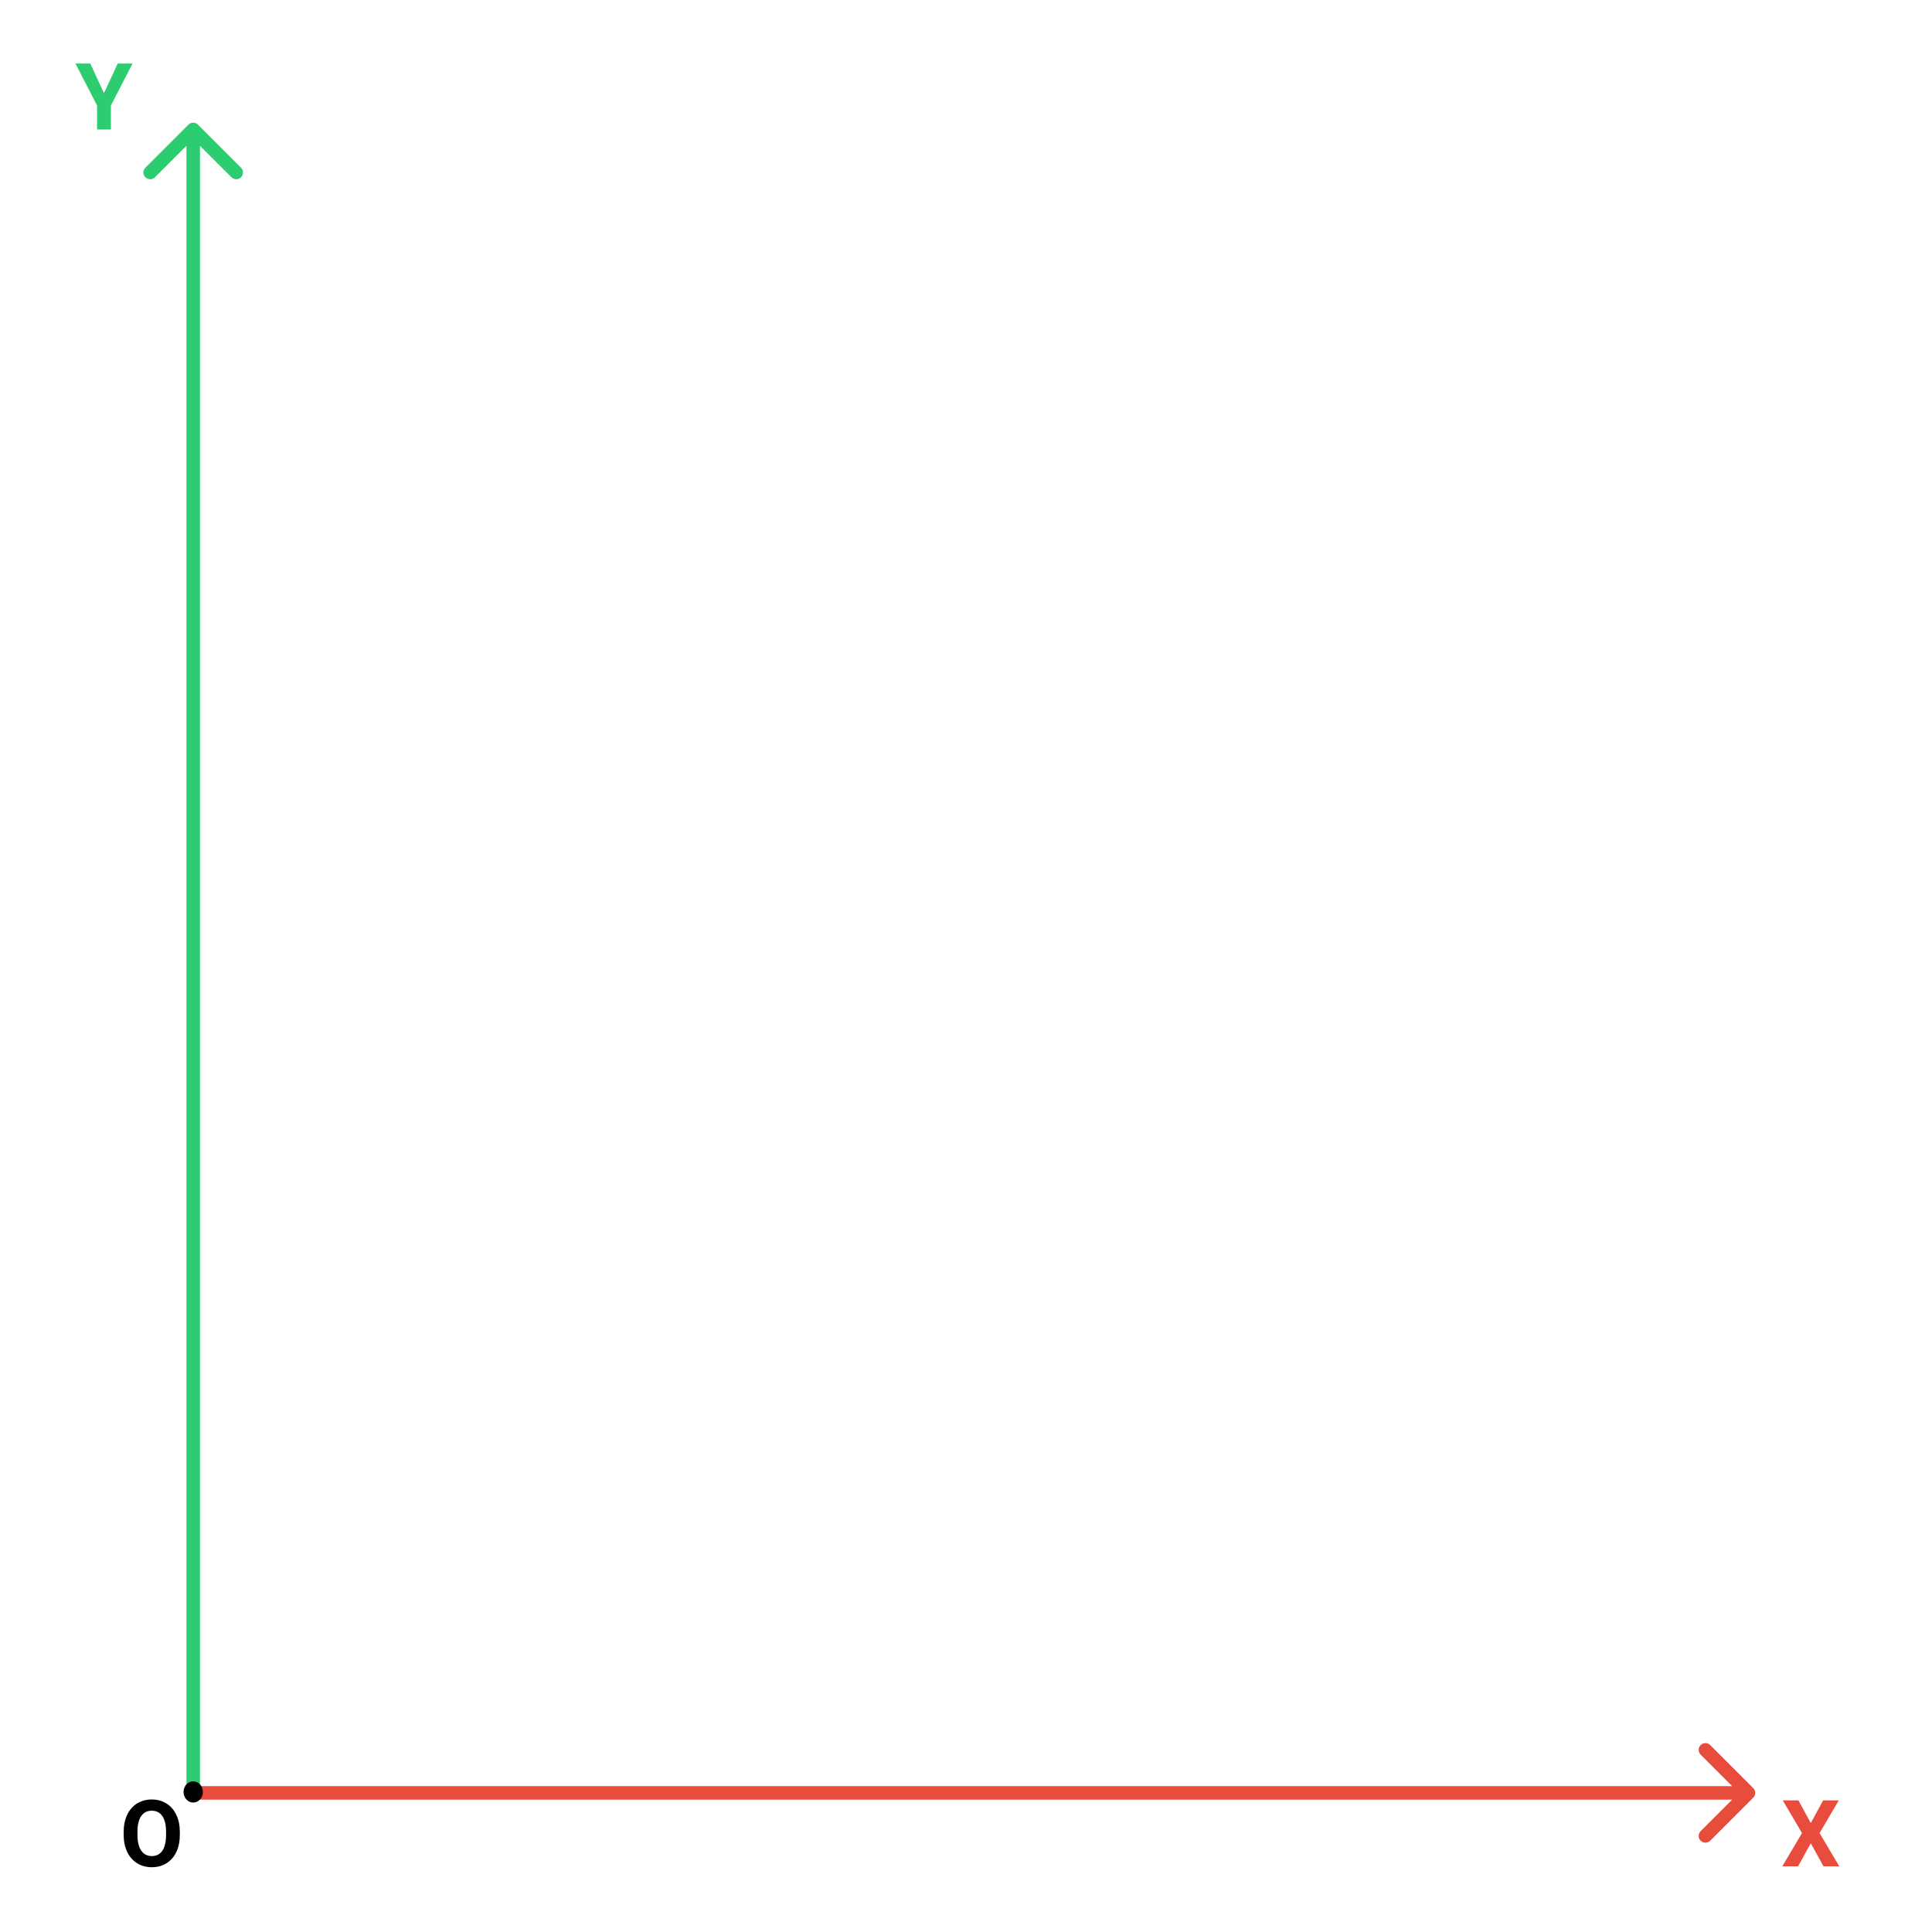
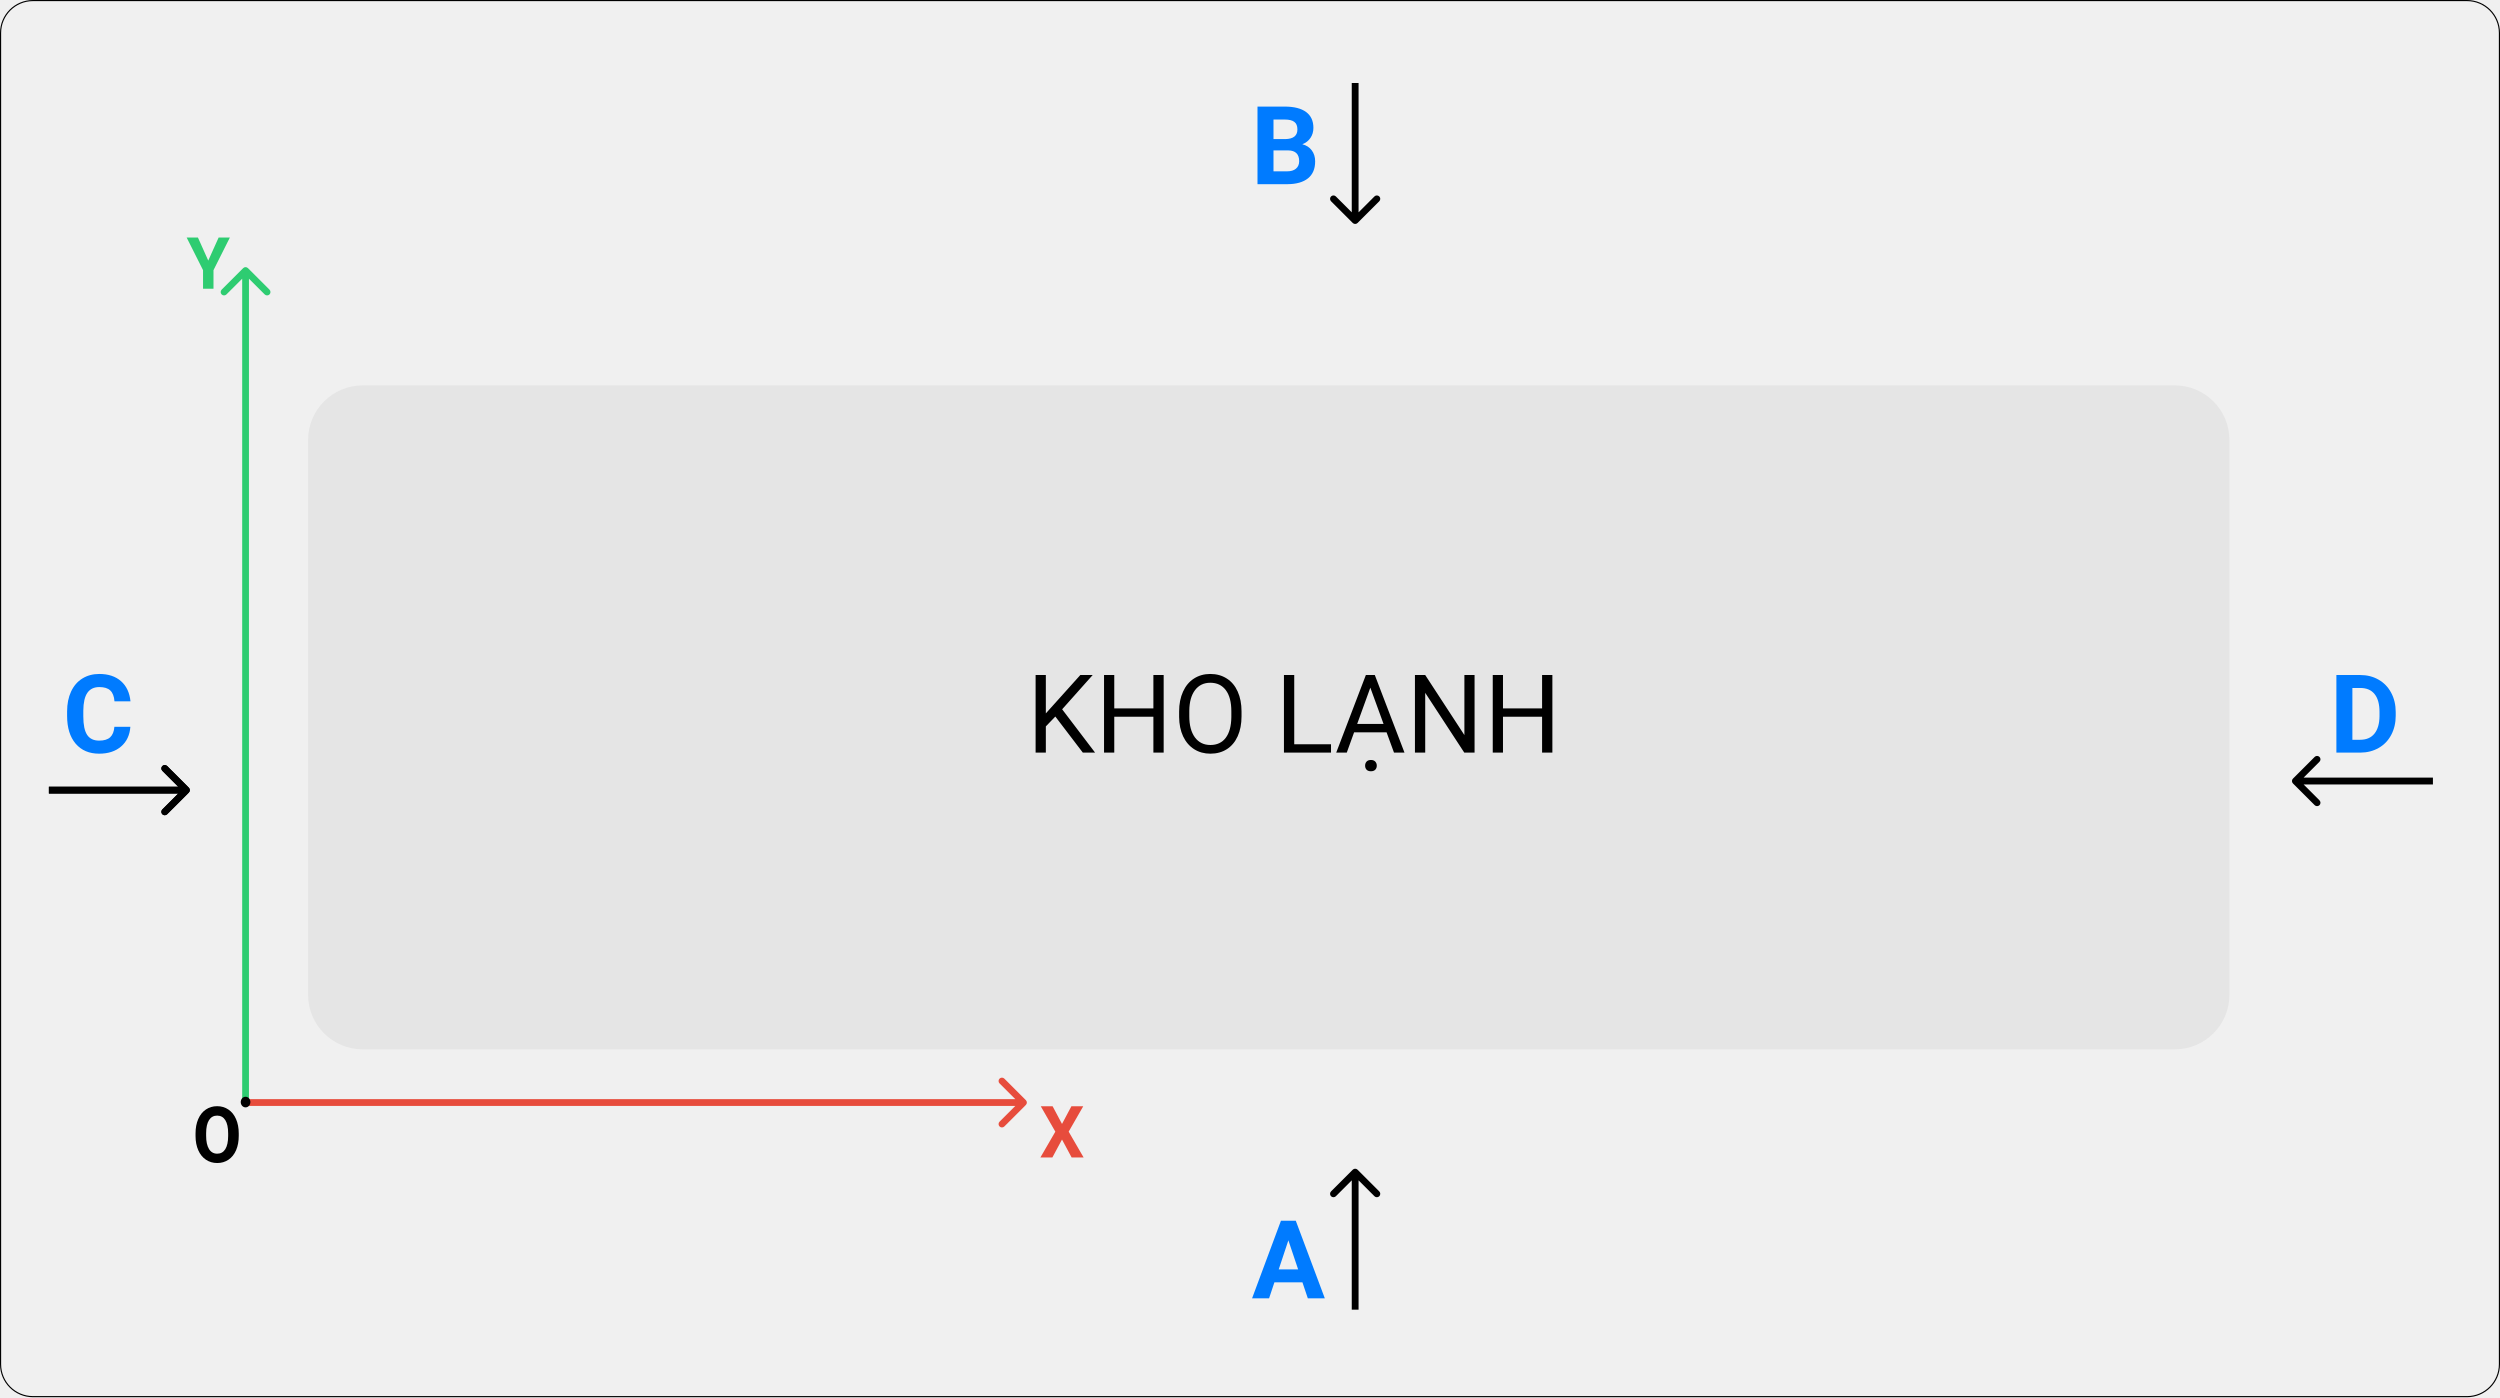
- <svg xmlns="http://www.w3.org/2000/svg" width="1000" height="1000" viewBox="0 0 1000 1000" fill="none">
-   <rect width="1000" height="1000" fill="white" />
-   <path d="M907.475 930.475C908.842 929.108 908.842 926.892 907.475 925.525L885.201 903.251C883.834 901.884 881.618 901.884 880.251 903.251C878.884 904.618 878.884 906.834 880.251 908.201L900.05 928L880.251 947.799C878.884 949.166 878.884 951.382 880.251 952.749C881.618 954.116 883.834 954.116 885.201 952.749L907.475 930.475ZM98 931.5H905V924.5H98V931.5Z" fill="#E74C3C" />
-   <path d="M102.475 64.525C101.108 63.158 98.892 63.158 97.525 64.525L75.251 86.799C73.884 88.166 73.884 90.382 75.251 91.749C76.618 93.115 78.834 93.115 80.201 91.749L100 71.95L119.799 91.749C121.166 93.115 123.382 93.115 124.749 91.749C126.116 90.382 126.116 88.166 124.749 86.799L102.475 64.525ZM103.5 931L103.5 67H96.5L96.5 931H103.5Z" fill="#2ECC71" />
-   <ellipse cx="100" cy="927.5" rx="5" ry="5.5" fill="black" />
-   <path d="M93.078 949.711C93.078 953.07 92.484 956.016 91.297 958.547C90.109 961.078 88.406 963.031 86.188 964.406C83.984 965.781 81.453 966.469 78.594 966.469C75.766 966.469 73.242 965.789 71.023 964.43C68.805 963.07 67.086 961.133 65.867 958.617C64.648 956.086 64.031 953.18 64.016 949.898V948.211C64.016 944.852 64.617 941.898 65.82 939.352C67.039 936.789 68.75 934.828 70.953 933.469C73.172 932.094 75.703 931.406 78.547 931.406C81.391 931.406 83.914 932.094 86.117 933.469C88.336 934.828 90.047 936.789 91.25 939.352C92.469 941.898 93.078 944.844 93.078 948.188V949.711ZM85.953 948.164C85.953 944.586 85.312 941.867 84.031 940.008C82.75 938.148 80.922 937.219 78.547 937.219C76.188 937.219 74.367 938.141 73.086 939.984C71.805 941.812 71.156 944.5 71.141 948.047V949.711C71.141 953.195 71.781 955.898 73.062 957.82C74.344 959.742 76.188 960.703 78.594 960.703C80.953 960.703 82.766 959.781 84.031 957.938C85.297 956.078 85.938 953.375 85.953 949.828V948.164Z" fill="black" />
-   <path d="M53.812 48.25L60.914 32.875H68.602L57.398 54.625V67H50.25V54.625L39.047 32.875H46.758L53.812 48.25Z" fill="#2ECC71" />
-   <path d="M937.258 943.641L943.656 931.875H951.742L941.805 948.797L952 966H943.82L937.258 954.047L930.695 966H922.516L932.711 948.797L922.773 931.875H930.859L937.258 943.641Z" fill="#E74C3C" />
+ <svg xmlns="http://www.w3.org/2000/svg" width="2199" height="1229" viewBox="0 0 2199 1229" fill="none">
+   <path d="M902.354 971.904C903.516 970.742 903.516 968.858 902.354 967.696L883.421 948.763C882.259 947.601 880.375 947.601 879.213 948.763C878.051 949.925 878.051 951.809 879.213 952.971L896.042 969.8L879.213 986.629C878.051 987.791 878.051 989.675 879.213 990.837C880.375 991.998 882.259 991.998 883.421 990.837L902.354 971.904ZM214.3 972.775H900.25V966.825H214.3V972.775Z" fill="#E74C3C" />
+   <path d="M218.104 235.846C216.942 234.685 215.058 234.685 213.896 235.846L194.964 254.779C193.802 255.941 193.802 257.825 194.964 258.986C196.125 260.148 198.009 260.148 199.171 258.986L216 242.157L232.829 258.986C233.991 260.148 235.875 260.148 237.037 258.986C238.199 257.825 238.199 255.941 237.037 254.779L218.104 235.846ZM218.975 972.35V237.95H213.025V972.35H218.975Z" fill="#2ECC71" />
+   <path d="M216 974.05C218.347 974.05 220.25 971.957 220.25 969.375C220.25 966.793 218.347 964.7 216 964.7C213.653 964.7 211.75 966.793 211.75 969.375C211.75 971.957 213.653 974.05 216 974.05Z" fill="black" />
+   <path d="M210 999.103C210 1003.89 209.224 1008.09 207.671 1011.7C206.118 1015.31 203.891 1018.1 200.99 1020.06C198.11 1022.02 194.8 1023 191.061 1023C187.363 1023 184.064 1022.03 181.163 1020.09C178.262 1018.15 176.015 1015.39 174.421 1011.8C172.827 1008.19 172.02 1004.05 172 999.37V996.964C172 992.174 172.787 987.962 174.36 984.331C175.953 980.676 178.19 977.88 181.071 975.942C183.972 973.981 187.282 973 191 973C194.718 973 198.018 973.981 200.898 975.942C203.799 977.88 206.037 980.676 207.61 984.331C209.203 987.962 210 992.163 210 996.931V999.103ZM200.684 996.897C200.684 991.795 199.846 987.917 198.171 985.266C196.496 982.614 194.105 981.289 191 981.289C187.915 981.289 185.535 982.604 183.86 985.232C182.184 987.839 181.337 991.672 181.316 996.73V999.103C181.316 1004.07 182.154 1007.93 183.829 1010.67C185.504 1013.41 187.915 1014.78 191.061 1014.78C194.146 1014.78 196.516 1013.46 198.171 1010.83C199.826 1008.18 200.663 1004.33 200.684 999.27V996.897Z" fill="black" />
+   <path d="M183.175 229.218L192.306 208.944H202.19L187.785 237.625V253.944H178.594V237.625L164.19 208.944H174.104L183.175 229.218Z" fill="#2ECC71" />
+   <path d="M934.139 988.609L942.385 973.094H952.806L939.999 995.408L953.139 1018.09H942.596L934.139 1002.33L925.68 1018.09H915.139L928.278 995.408L915.47 973.094H925.891L934.139 988.609Z" fill="#E74C3C" />
+   <path d="M1961 387C1961 360.49 1939.51 339 1913 339H319C292.49 339 271 360.49 271 387V875C271 901.51 292.49 923 319 923H1913C1939.51 923 1961 901.51 1961 875V387Z" fill="#E5E5E5" />
+   <path d="M928.266 630.266L919.922 638.938V662H910.922V593.75H919.922V627.5L950.25 593.75H961.125L934.266 623.891L963.234 662H952.453L928.266 630.266ZM1023.56 662H1014.52V630.453H980.109V662H971.109V593.75H980.109V623.094H1014.52V593.75H1023.56V662ZM1092.05 630.078C1092.05 636.766 1090.92 642.609 1088.67 647.609C1086.42 652.578 1083.23 656.375 1079.11 659C1074.98 661.625 1070.17 662.938 1064.67 662.938C1059.3 662.938 1054.53 661.625 1050.38 659C1046.22 656.344 1042.98 652.578 1040.67 647.703C1038.39 642.797 1037.22 637.125 1037.16 630.688V625.766C1037.16 619.203 1038.3 613.406 1040.58 608.375C1042.86 603.344 1046.08 599.5 1050.23 596.844C1054.42 594.156 1059.2 592.812 1064.58 592.812C1070.05 592.812 1074.86 594.141 1079.02 596.797C1083.2 599.422 1086.42 603.25 1088.67 608.281C1090.92 613.281 1092.05 619.109 1092.05 625.766V630.078ZM1083.09 625.672C1083.09 617.578 1081.47 611.375 1078.22 607.062C1074.97 602.719 1070.42 600.547 1064.58 600.547C1058.89 600.547 1054.41 602.719 1051.12 607.062C1047.88 611.375 1046.2 617.375 1046.11 625.062V630.078C1046.11 637.922 1047.75 644.094 1051.03 648.594C1054.34 653.062 1058.89 655.297 1064.67 655.297C1070.48 655.297 1074.98 653.188 1078.17 648.969C1081.36 644.719 1083 638.641 1083.09 630.734V625.672ZM1138.41 654.641H1170.75V662H1129.36V593.75H1138.41V654.641ZM1219.64 644.188H1191.05L1184.62 662H1175.34L1201.41 593.75H1209.28L1235.39 662H1226.16L1219.64 644.188ZM1193.77 636.781H1216.97L1205.34 604.859L1193.77 636.781ZM1200.75 673.484C1200.75 672.078 1201.17 670.891 1202.02 669.922C1202.89 668.953 1204.17 668.469 1205.86 668.469C1207.55 668.469 1208.83 668.953 1209.7 669.922C1210.58 670.891 1211.02 672.078 1211.02 673.484C1211.02 674.891 1210.58 676.062 1209.7 677C1208.83 677.938 1207.55 678.406 1205.86 678.406C1204.17 678.406 1202.89 677.938 1202.02 677C1201.17 676.062 1200.75 674.891 1200.75 673.484ZM1297.03 662H1287.98L1253.62 609.406V662H1244.58V593.75H1253.62L1288.08 646.578V593.75H1297.03V662ZM1365.47 662H1356.42V630.453H1322.02V662H1313.02V593.75H1322.02V623.094H1356.42V593.75H1365.47V662Z" fill="black" />
+   <path d="M114.672 639.266C114.141 646.609 111.422 652.391 106.516 656.609C101.641 660.828 95.203 662.938 87.203 662.938C78.453 662.938 71.562 660 66.531 654.125C61.531 648.219 59.031 640.125 59.031 629.844V625.672C59.031 619.109 60.188 613.328 62.5 608.328C64.812 603.328 68.109 599.5 72.391 596.844C76.703 594.156 81.703 592.812 87.391 592.812C95.266 592.812 101.609 594.922 106.422 599.141C111.234 603.359 114.016 609.281 114.766 616.906H100.703C100.359 612.5 99.125 609.312 97 607.344C94.906 605.344 91.703 604.344 87.391 604.344C82.703 604.344 79.188 606.031 76.844 609.406C74.531 612.75 73.344 617.953 73.281 625.016V630.172C73.281 637.547 74.391 642.938 76.609 646.344C78.859 649.75 82.391 651.453 87.203 651.453C91.547 651.453 94.781 650.469 96.906 648.5C99.062 646.5 100.297 643.422 100.609 639.266H114.672Z" fill="#007BFF" />
+   <path d="M2055.09 662V593.75H2076.09C2082.09 593.75 2087.45 595.109 2092.17 597.828C2096.92 600.516 2100.62 604.359 2103.28 609.359C2105.94 614.328 2107.27 619.984 2107.27 626.328V629.469C2107.27 635.812 2105.95 641.453 2103.33 646.391C2100.73 651.328 2097.06 655.156 2092.31 657.875C2087.56 660.594 2082.2 661.969 2076.23 662H2055.09ZM2069.16 605.141V650.703H2075.95C2081.45 650.703 2085.66 648.906 2088.56 645.312C2091.47 641.719 2092.95 636.578 2093.02 629.891V626.281C2093.02 619.344 2091.58 614.094 2088.7 610.531C2085.83 606.938 2081.62 605.141 2076.09 605.141H2069.16Z" fill="#007BFF" />
+   <path d="M1106.09 162V93.75H1130C1138.28 93.75 1144.56 95.344 1148.84 98.531C1153.12 101.688 1155.27 106.328 1155.27 112.453C1155.27 115.797 1154.41 118.75 1152.69 121.312C1150.97 123.844 1148.58 125.703 1145.52 126.891C1149.02 127.766 1151.77 129.531 1153.77 132.188C1155.8 134.844 1156.81 138.094 1156.81 141.938C1156.81 148.5 1154.72 153.469 1150.53 156.844C1146.34 160.219 1140.38 161.938 1132.62 162H1106.09ZM1120.16 132.281V150.703H1132.2C1135.52 150.703 1138.09 149.922 1139.94 148.359C1141.81 146.766 1142.75 144.578 1142.75 141.797C1142.75 135.547 1139.52 132.375 1133.05 132.281H1120.16ZM1120.16 122.344H1130.56C1137.66 122.219 1141.2 119.391 1141.2 113.859C1141.2 110.766 1140.3 108.547 1138.48 107.203C1136.7 105.828 1133.88 105.141 1130 105.141H1120.16V122.344Z" fill="#007BFF" />
+   <path d="M1145.62 1127.94H1120.97L1116.28 1142H1101.33L1126.73 1073.75H1139.77L1165.31 1142H1150.36L1145.62 1127.94ZM1124.77 1116.55H1141.83L1133.25 1091L1124.77 1116.55Z" fill="#007BFF" />
+   <path d="M166.121 697.121C167.293 695.95 167.293 694.05 166.121 692.879L147.029 673.787C145.858 672.615 143.958 672.615 142.787 673.787C141.615 674.958 141.615 676.858 142.787 678.029L159.757 695L142.787 711.971C141.615 713.142 141.615 715.042 142.787 716.213C143.958 717.385 145.858 717.385 147.029 716.213L166.121 697.121ZM43 698H164V692H43V698Z" fill="black" />
+   <path d="M166.121 697.121C167.293 695.95 167.293 694.05 166.121 692.879L147.029 673.787C145.858 672.615 143.958 672.615 142.787 673.787C141.615 674.958 141.615 676.858 142.787 678.029L159.757 695L142.787 711.971C141.615 713.142 141.615 715.042 142.787 716.213C143.958 717.385 145.858 717.385 147.029 716.213L166.121 697.121ZM43 698H164V692H43V698Z" fill="black" />
+   <path d="M2016.88 684.879C2015.71 686.05 2015.71 687.95 2016.88 689.121L2035.97 708.213C2037.14 709.385 2039.04 709.385 2040.21 708.213C2041.38 707.042 2041.38 705.142 2040.21 703.971L2023.24 687L2040.21 670.029C2041.38 668.858 2041.38 666.958 2040.21 665.787C2039.04 664.615 2037.14 664.615 2035.97 665.787L2016.88 684.879ZM2140 684H2019V690H2140V684Z" fill="black" />
+   <path d="M1194.12 1028.88C1192.95 1027.71 1191.05 1027.71 1189.88 1028.88L1170.79 1047.97C1169.62 1049.14 1169.62 1051.04 1170.79 1052.21C1171.96 1053.38 1173.86 1053.38 1175.03 1052.21L1192 1035.24L1208.97 1052.21C1210.14 1053.38 1212.04 1053.38 1213.21 1052.21C1214.38 1051.04 1214.38 1049.14 1213.21 1047.97L1194.12 1028.88ZM1195 1152V1031H1189V1152H1195Z" fill="black" />
+   <path d="M1189.88 196.121C1191.05 197.293 1192.95 197.293 1194.12 196.121L1213.21 177.029C1214.38 175.858 1214.38 173.958 1213.21 172.787C1212.04 171.615 1210.14 171.615 1208.97 172.787L1192 189.757L1175.03 172.787C1173.86 171.615 1171.96 171.615 1170.79 172.787C1169.62 173.958 1169.62 175.858 1170.79 177.029L1189.88 196.121ZM1189 73V194H1195V73H1189Z" fill="black" />
+   <rect x="0.5" y="0.5" width="2198" height="1228" rx="28.5" stroke="black" />
</svg>
